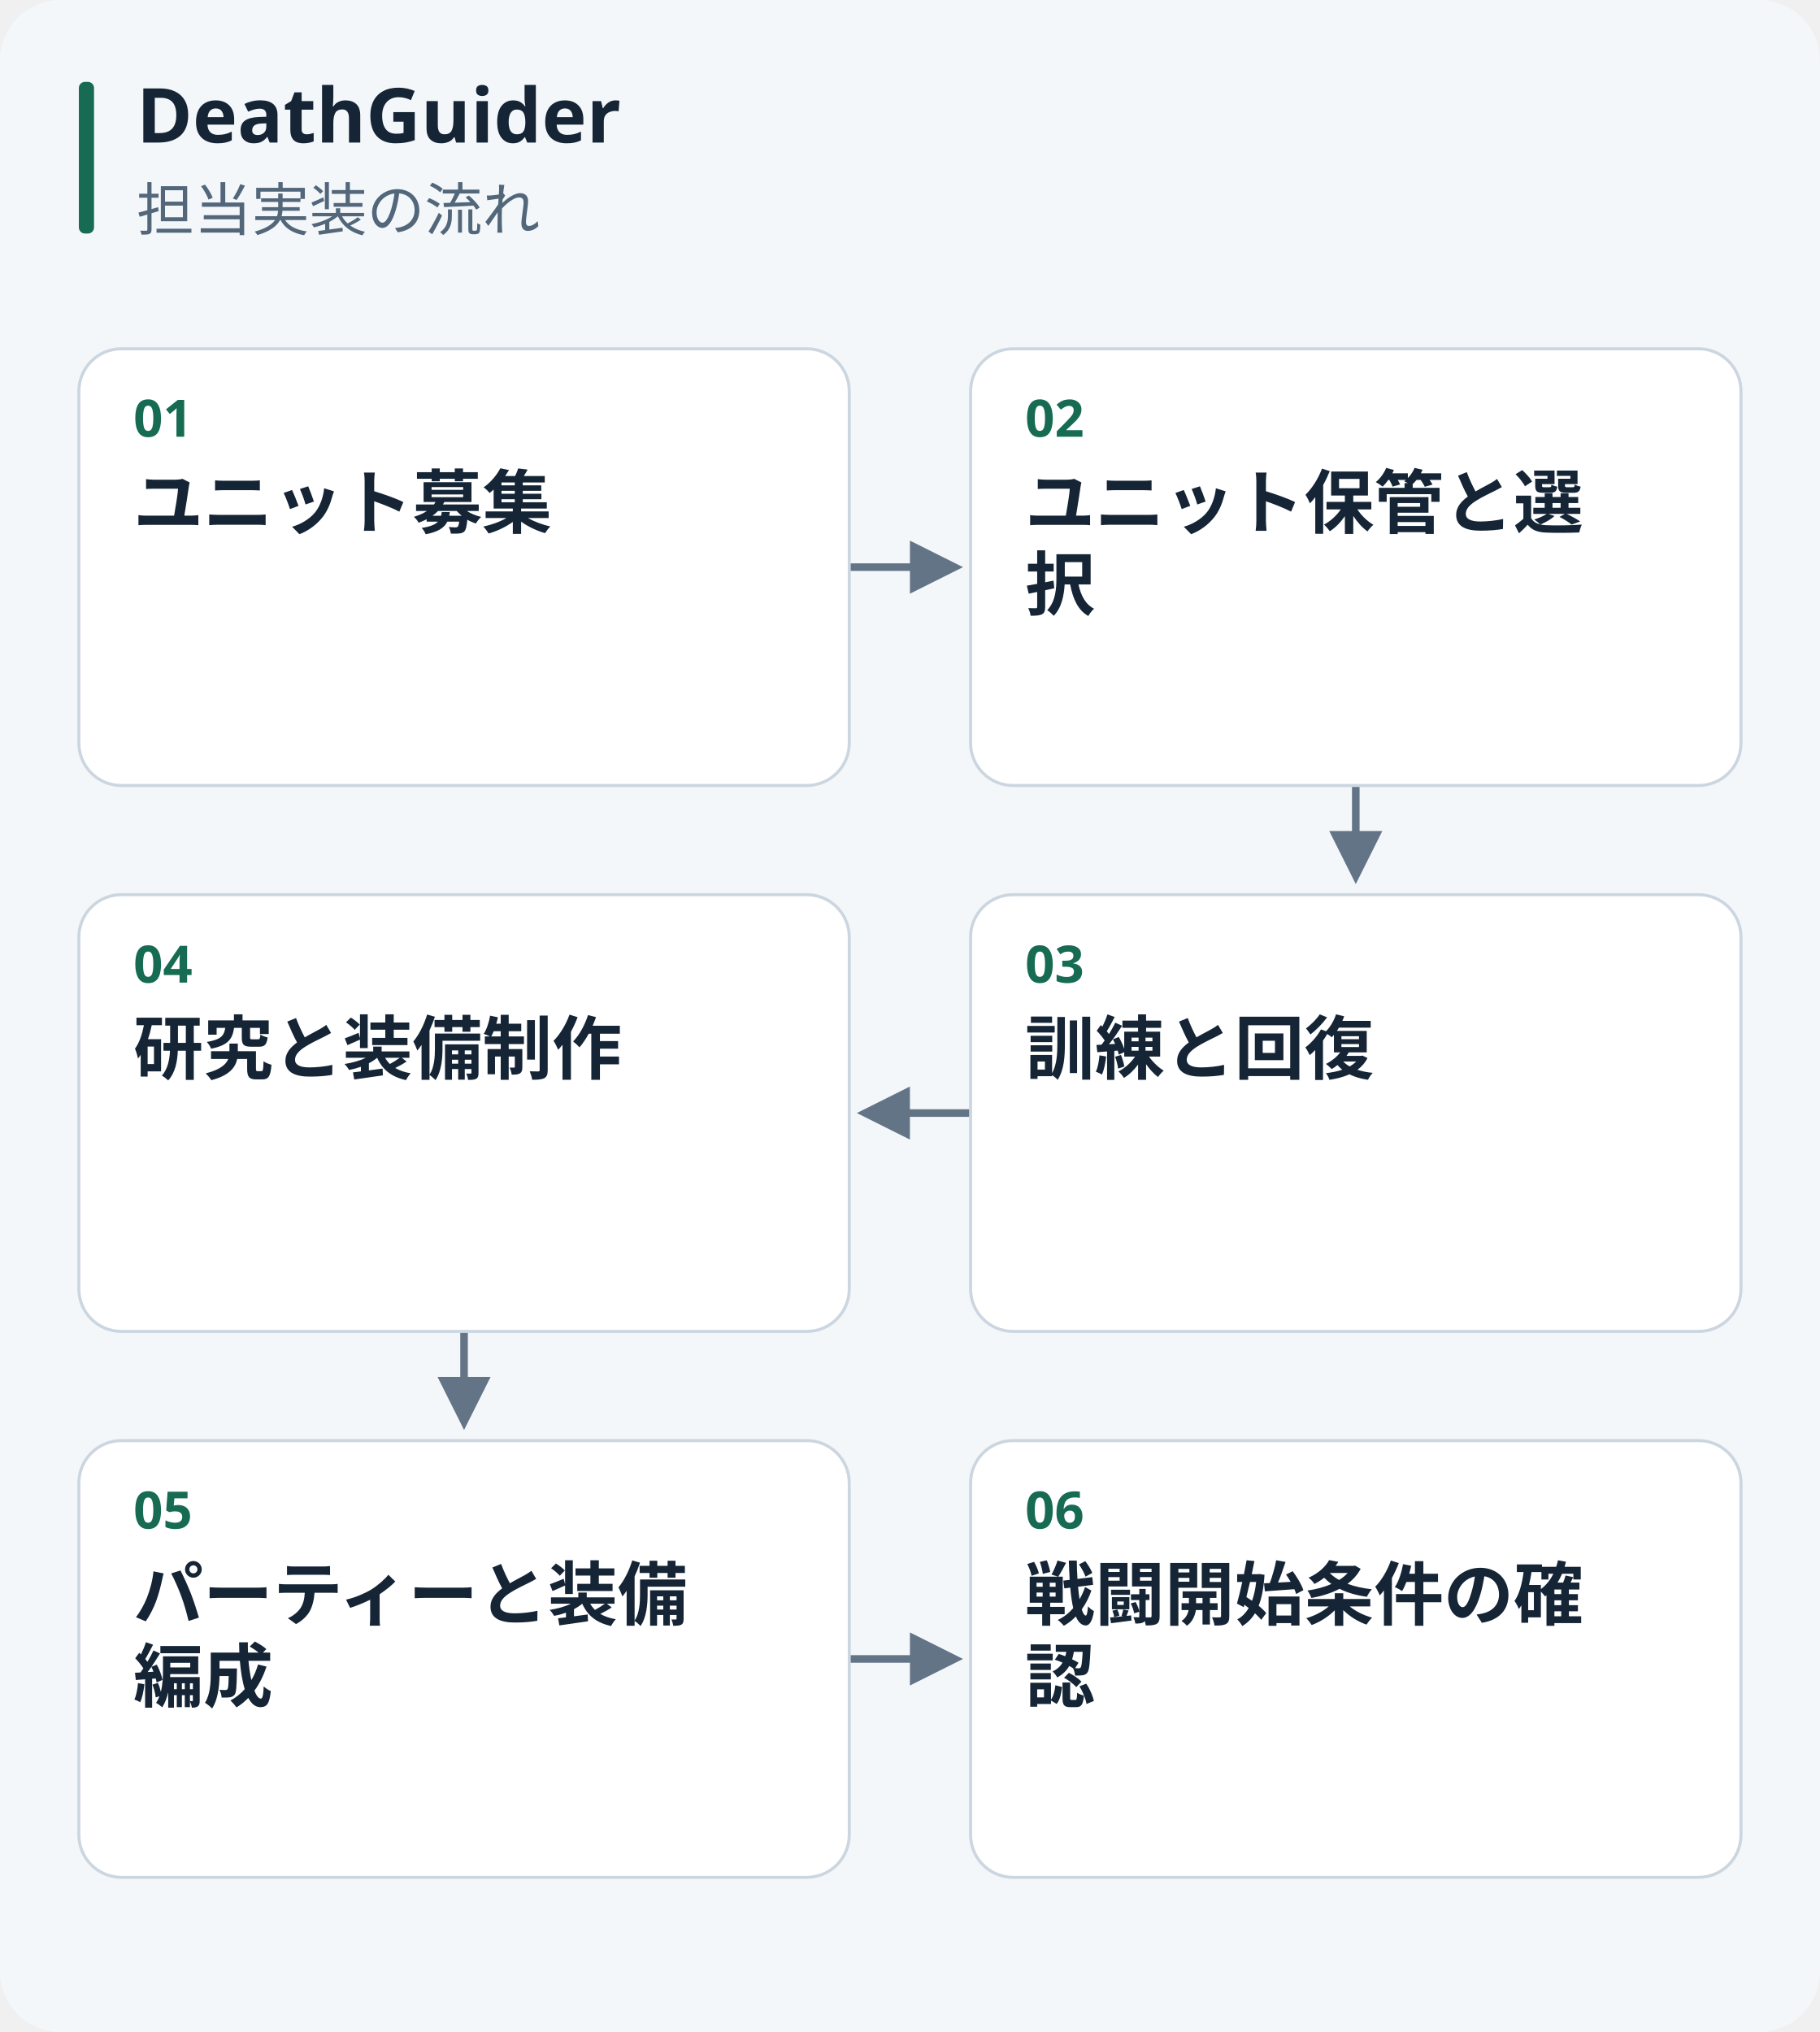
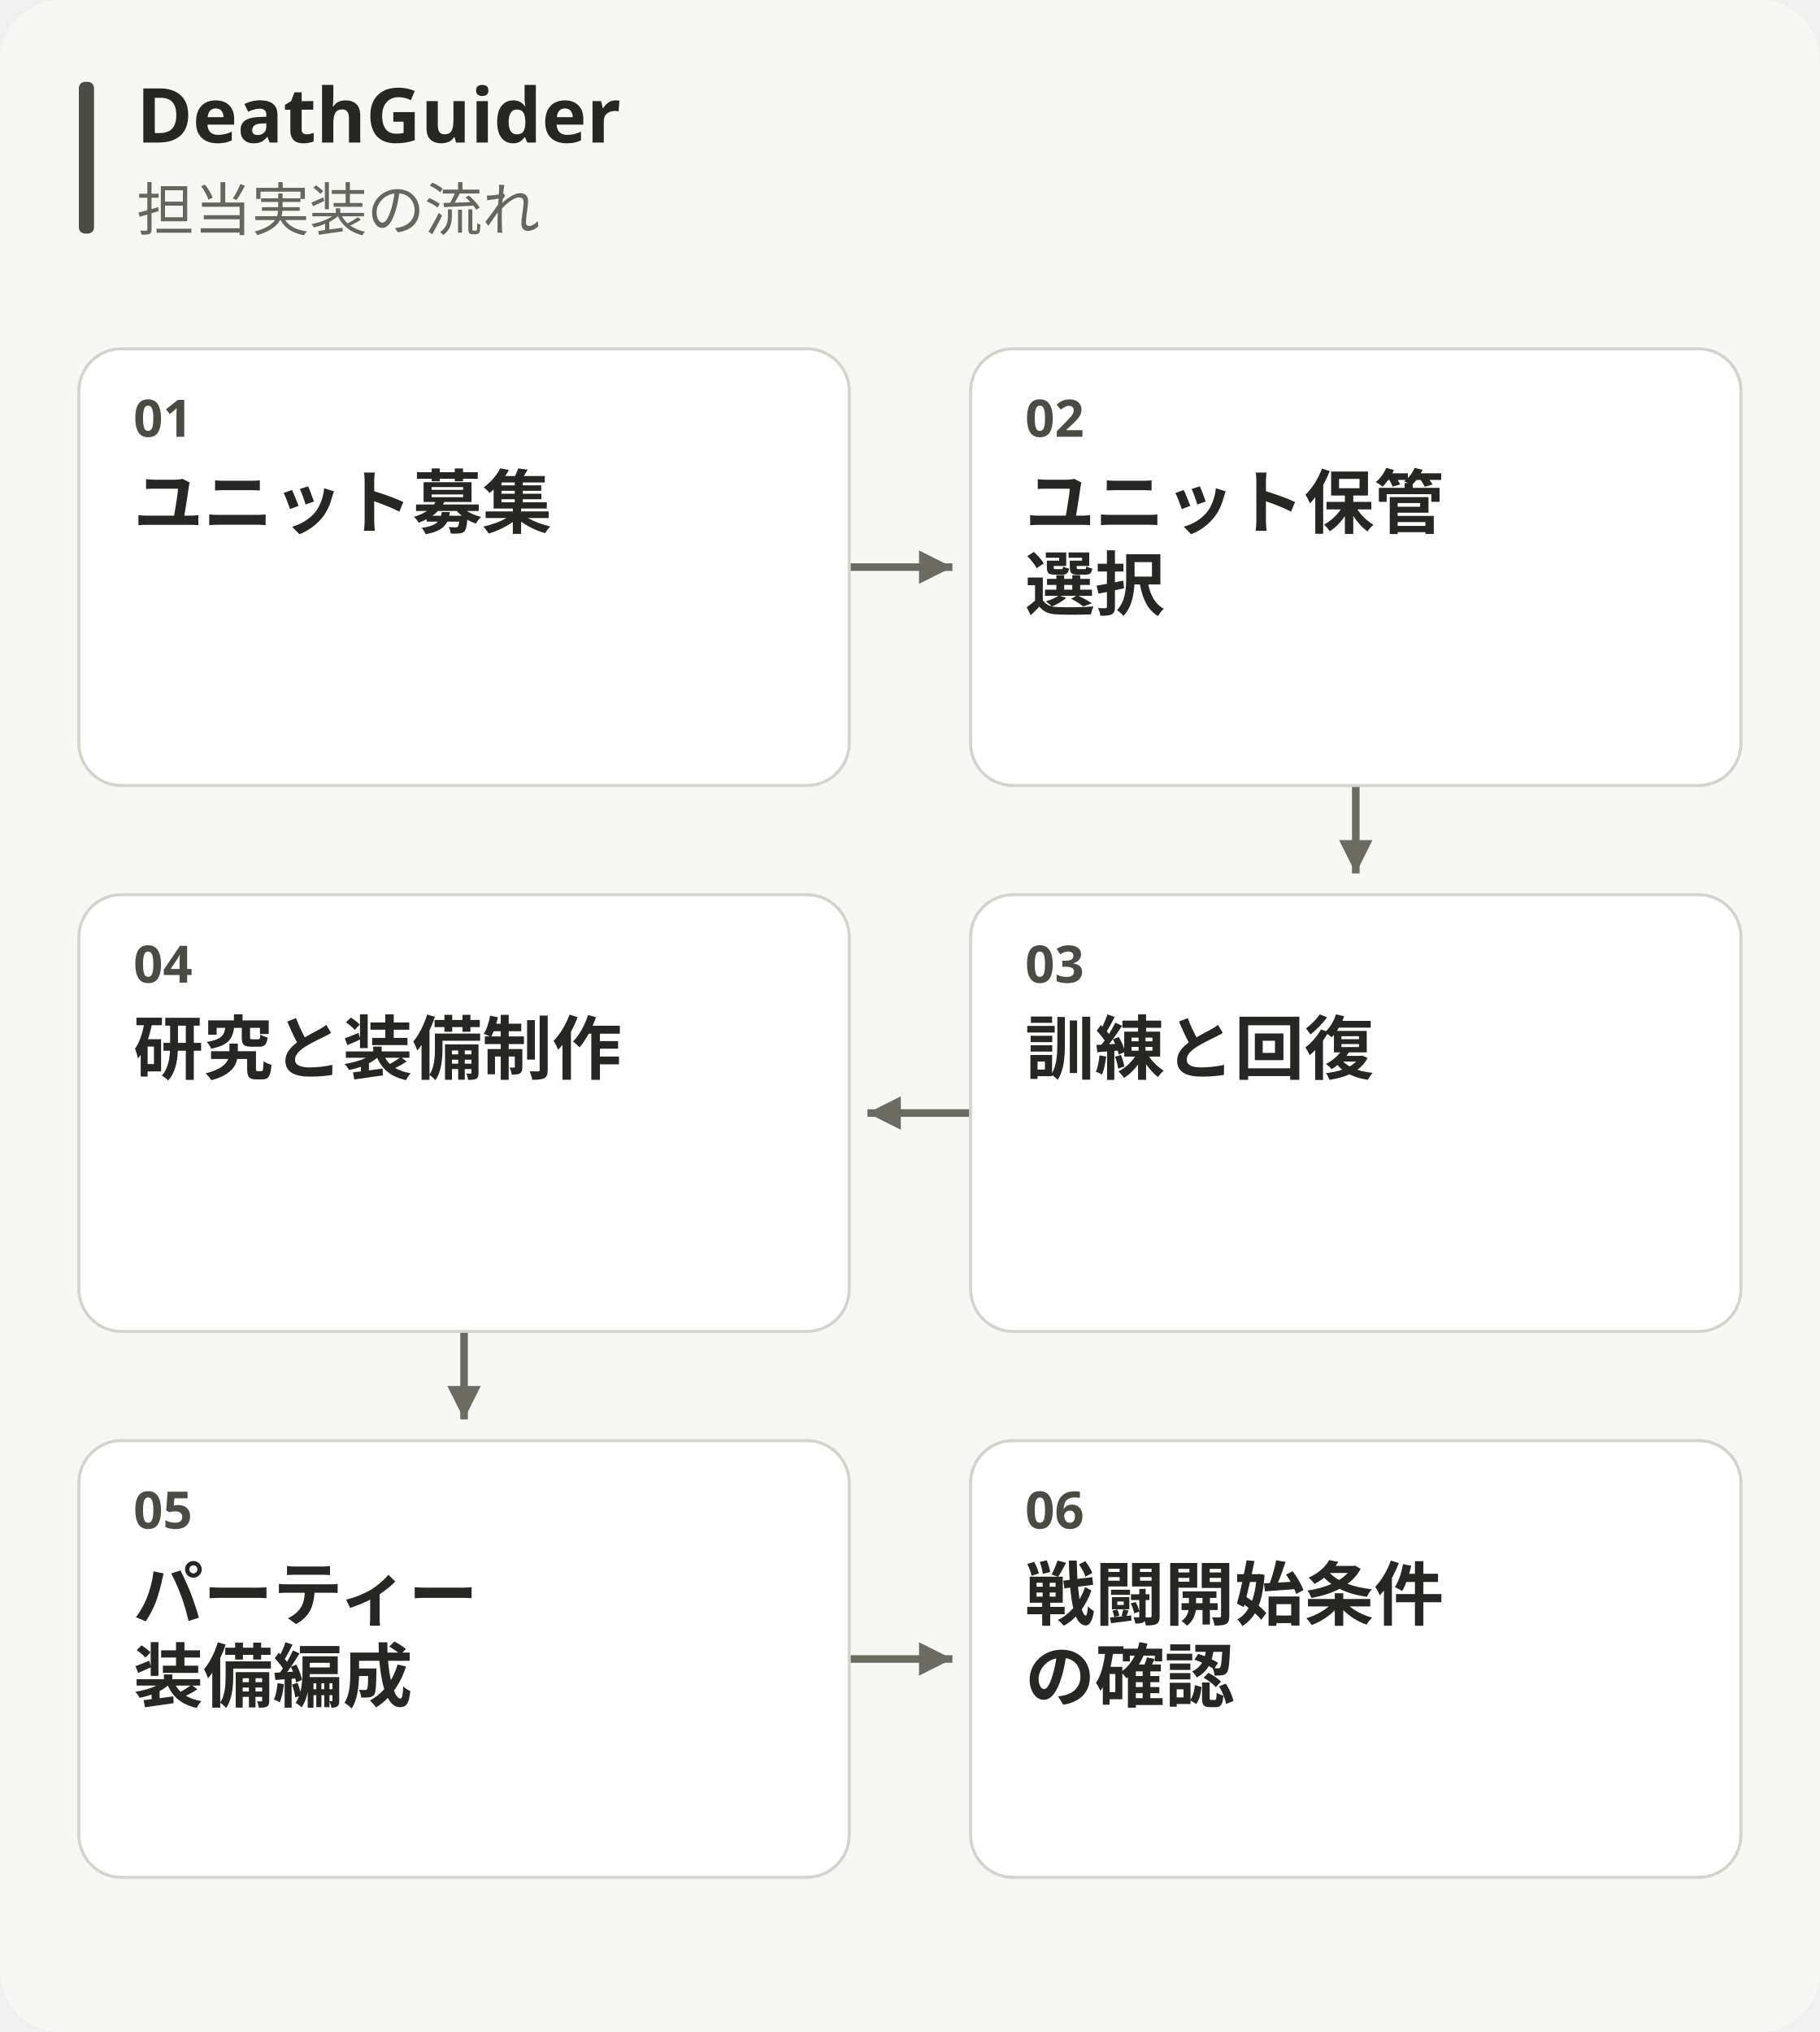
<svg xmlns="http://www.w3.org/2000/svg" width="600" height="670" viewBox="0 0 600 670" role="img" aria-labelledby="title desc">
-   <defs>
-     <marker id="arrow" viewBox="0 0 10 10" refX="8" refY="5" markerWidth="7" markerHeight="7" orient="auto-start-reverse">
-       <path d="M0 0 L10 5 L0 10Z" fill="#637487" />
-     </marker>
-   </defs>
-   <rect width="600" height="100%" rx="20" fill="#f4f7fa" />
-   <rect x="26" y="27" width="5" height="50" rx="2" fill="#166b52" />
-   <text x="45" y="47" fill="#152536" font-size="25" font-weight="700" font-family="Segoe UI,Malgun Gothic,Yu Gothic,sans-serif">DeathGuider</text>
-   <text x="45" y="76" fill="#53677b" font-size="19" font-family="Segoe UI,Malgun Gothic,Yu Gothic,sans-serif">担当実装の流れ</text>
-   <path d="M280 187 H314" fill="none" stroke="#637487" stroke-width="2.5" marker-end="url(#arrow)" />
-   <path d="M447 259 V288" fill="none" stroke="#637487" stroke-width="2.5" marker-end="url(#arrow)" />
-   <path d="M320 367 H286" fill="none" stroke="#637487" stroke-width="2.5" marker-end="url(#arrow)" />
-   <path d="M153 439 V468" fill="none" stroke="#637487" stroke-width="2.5" marker-end="url(#arrow)" />
-   <path d="M280 547 H314" fill="none" stroke="#637487" stroke-width="2.5" marker-end="url(#arrow)" />
-   <rect x="26" y="115" width="254" height="144" rx="14" fill="#fff" stroke="#cbd6e0" />
-   <text x="44" y="144" font-size="17" font-weight="700" fill="#166b52" font-family="Segoe UI,sans-serif">01</text>
-   <text x="44" y="174" fill="#152536" font-size="23" font-weight="600" font-family="Segoe UI,Malgun Gothic,Yu Gothic,sans-serif">ユニット募集</text>
-   <rect x="320" y="115" width="254" height="144" rx="14" fill="#fff" stroke="#cbd6e0" />
-   <text x="338" y="144" font-size="17" font-weight="700" fill="#166b52" font-family="Segoe UI,sans-serif">02</text>
-   <text x="338" y="174" fill="#152536" font-size="23" font-weight="600" font-family="Segoe UI,Malgun Gothic,Yu Gothic,sans-serif">ユニット保管と選</text>
-   <text x="338" y="201" fill="#152536" font-size="23" font-weight="600" font-family="Segoe UI,Malgun Gothic,Yu Gothic,sans-serif">択</text>
-   <rect x="320" y="295" width="254" height="144" rx="14" fill="#fff" stroke="#cbd6e0" />
-   <text x="338" y="324" font-size="17" font-weight="700" fill="#166b52" font-family="Segoe UI,sans-serif">03</text>
-   <text x="338" y="354" fill="#152536" font-size="23" font-weight="600" font-family="Segoe UI,Malgun Gothic,Yu Gothic,sans-serif">訓練と回復</text>
-   <rect x="26" y="295" width="254" height="144" rx="14" fill="#fff" stroke="#cbd6e0" />
-   <text x="44" y="324" font-size="17" font-weight="700" fill="#166b52" font-family="Segoe UI,sans-serif">04</text>
-   <text x="44" y="354" fill="#152536" font-size="23" font-weight="600" font-family="Segoe UI,Malgun Gothic,Yu Gothic,sans-serif">研究と装備制作</text>
-   <rect x="26" y="475" width="254" height="144" rx="14" fill="#fff" stroke="#cbd6e0" />
-   <text x="44" y="504" font-size="17" font-weight="700" fill="#166b52" font-family="Segoe UI,sans-serif">05</text>
-   <text x="44" y="534" fill="#152536" font-size="23" font-weight="600" font-family="Segoe UI,Malgun Gothic,Yu Gothic,sans-serif">パーティーと装備</text>
-   <text x="44" y="561" fill="#152536" font-size="23" font-weight="600" font-family="Segoe UI,Malgun Gothic,Yu Gothic,sans-serif">編成</text>
-   <rect x="320" y="475" width="254" height="144" rx="14" fill="#fff" stroke="#cbd6e0" />
-   <text x="338" y="504" font-size="17" font-weight="700" fill="#166b52" font-family="Segoe UI,sans-serif">06</text>
-   <text x="338" y="534" fill="#152536" font-size="23" font-weight="600" font-family="Segoe UI,Malgun Gothic,Yu Gothic,sans-serif">戦闘開始条件の確</text>
-   <text x="338" y="561" fill="#152536" font-size="23" font-weight="600" font-family="Segoe UI,Malgun Gothic,Yu Gothic,sans-serif">認</text>
+   <rect width="600" height="100%" rx="20" fill="#f7f7f3" />
+   <rect x="26" y="27" width="5" height="50" rx="2" fill="#4b4b43" />
+   <text x="45" y="47" fill="#262623" font-size="25" font-weight="700" font-family="Yu Gothic,Meiryo,Hiragino Kaku Gothic ProN,sans-serif">DeathGuider</text>
+   <text x="45" y="76" fill="#66665d" font-size="19" font-family="Yu Gothic,Meiryo,Hiragino Kaku Gothic ProN,sans-serif">担当実装の流れ</text>
+   <path d="M280 187 H314" fill="none" stroke="#6b6b62" stroke-width="2.5" stroke-linejoin="round" />
+   <polygon points="314,187 303,181.5 303,192.5" fill="#6b6b62" />
+   <path d="M447 259 V288" fill="none" stroke="#6b6b62" stroke-width="2.5" stroke-linejoin="round" />
+   <polygon points="447,288 452.5,277 441.5,277" fill="#6b6b62" />
+   <path d="M320 367 H286" fill="none" stroke="#6b6b62" stroke-width="2.5" stroke-linejoin="round" />
+   <polygon points="286,367 297,372.5 297,361.5" fill="#6b6b62" />
+   <path d="M153 439 V468" fill="none" stroke="#6b6b62" stroke-width="2.5" stroke-linejoin="round" />
+   <polygon points="153,468 158.5,457 147.5,457" fill="#6b6b62" />
+   <path d="M280 547 H314" fill="none" stroke="#6b6b62" stroke-width="2.5" stroke-linejoin="round" />
+   <polygon points="314,547 303,541.5 303,552.5" fill="#6b6b62" />
+   <rect x="26" y="115" width="254" height="144" rx="14" fill="#fff" stroke="#d4d4ca" />
+   <text x="44" y="144" font-size="17" font-weight="700" fill="#4b4b43" font-family="Yu Gothic,Meiryo,Hiragino Kaku Gothic ProN,sans-serif">01</text>
+   <text x="44" y="174" fill="#262623" font-size="23" font-weight="600" font-family="Yu Gothic,Meiryo,Hiragino Kaku Gothic ProN,sans-serif">ユニット募集</text>
+   <rect x="320" y="115" width="254" height="144" rx="14" fill="#fff" stroke="#d4d4ca" />
+   <text x="338" y="144" font-size="17" font-weight="700" fill="#4b4b43" font-family="Yu Gothic,Meiryo,Hiragino Kaku Gothic ProN,sans-serif">02</text>
+   <text x="338" y="174" fill="#262623" font-size="23" font-weight="600" font-family="Yu Gothic,Meiryo,Hiragino Kaku Gothic ProN,sans-serif">ユニット保管</text>
+   <text x="338" y="201" fill="#262623" font-size="23" font-weight="600" font-family="Yu Gothic,Meiryo,Hiragino Kaku Gothic ProN,sans-serif">選択</text>
+   <rect x="320" y="295" width="254" height="144" rx="14" fill="#fff" stroke="#d4d4ca" />
+   <text x="338" y="324" font-size="17" font-weight="700" fill="#4b4b43" font-family="Yu Gothic,Meiryo,Hiragino Kaku Gothic ProN,sans-serif">03</text>
+   <text x="338" y="354" fill="#262623" font-size="23" font-weight="600" font-family="Yu Gothic,Meiryo,Hiragino Kaku Gothic ProN,sans-serif">訓練と回復</text>
+   <rect x="26" y="295" width="254" height="144" rx="14" fill="#fff" stroke="#d4d4ca" />
+   <text x="44" y="324" font-size="17" font-weight="700" fill="#4b4b43" font-family="Yu Gothic,Meiryo,Hiragino Kaku Gothic ProN,sans-serif">04</text>
+   <text x="44" y="354" fill="#262623" font-size="23" font-weight="600" font-family="Yu Gothic,Meiryo,Hiragino Kaku Gothic ProN,sans-serif">研究と装備制作</text>
+   <rect x="26" y="475" width="254" height="144" rx="14" fill="#fff" stroke="#d4d4ca" />
+   <text x="44" y="504" font-size="17" font-weight="700" fill="#4b4b43" font-family="Yu Gothic,Meiryo,Hiragino Kaku Gothic ProN,sans-serif">05</text>
+   <text x="44" y="534" fill="#262623" font-size="23" font-weight="600" font-family="Yu Gothic,Meiryo,Hiragino Kaku Gothic ProN,sans-serif">パーティー</text>
+   <text x="44" y="561" fill="#262623" font-size="23" font-weight="600" font-family="Yu Gothic,Meiryo,Hiragino Kaku Gothic ProN,sans-serif">装備編成</text>
+   <rect x="320" y="475" width="254" height="144" rx="14" fill="#fff" stroke="#d4d4ca" />
+   <text x="338" y="504" font-size="17" font-weight="700" fill="#4b4b43" font-family="Yu Gothic,Meiryo,Hiragino Kaku Gothic ProN,sans-serif">06</text>
+   <text x="338" y="534" fill="#262623" font-size="23" font-weight="600" font-family="Yu Gothic,Meiryo,Hiragino Kaku Gothic ProN,sans-serif">戦闘開始条件</text>
+   <text x="338" y="561" fill="#262623" font-size="23" font-weight="600" font-family="Yu Gothic,Meiryo,Hiragino Kaku Gothic ProN,sans-serif">の確認</text>
</svg>
